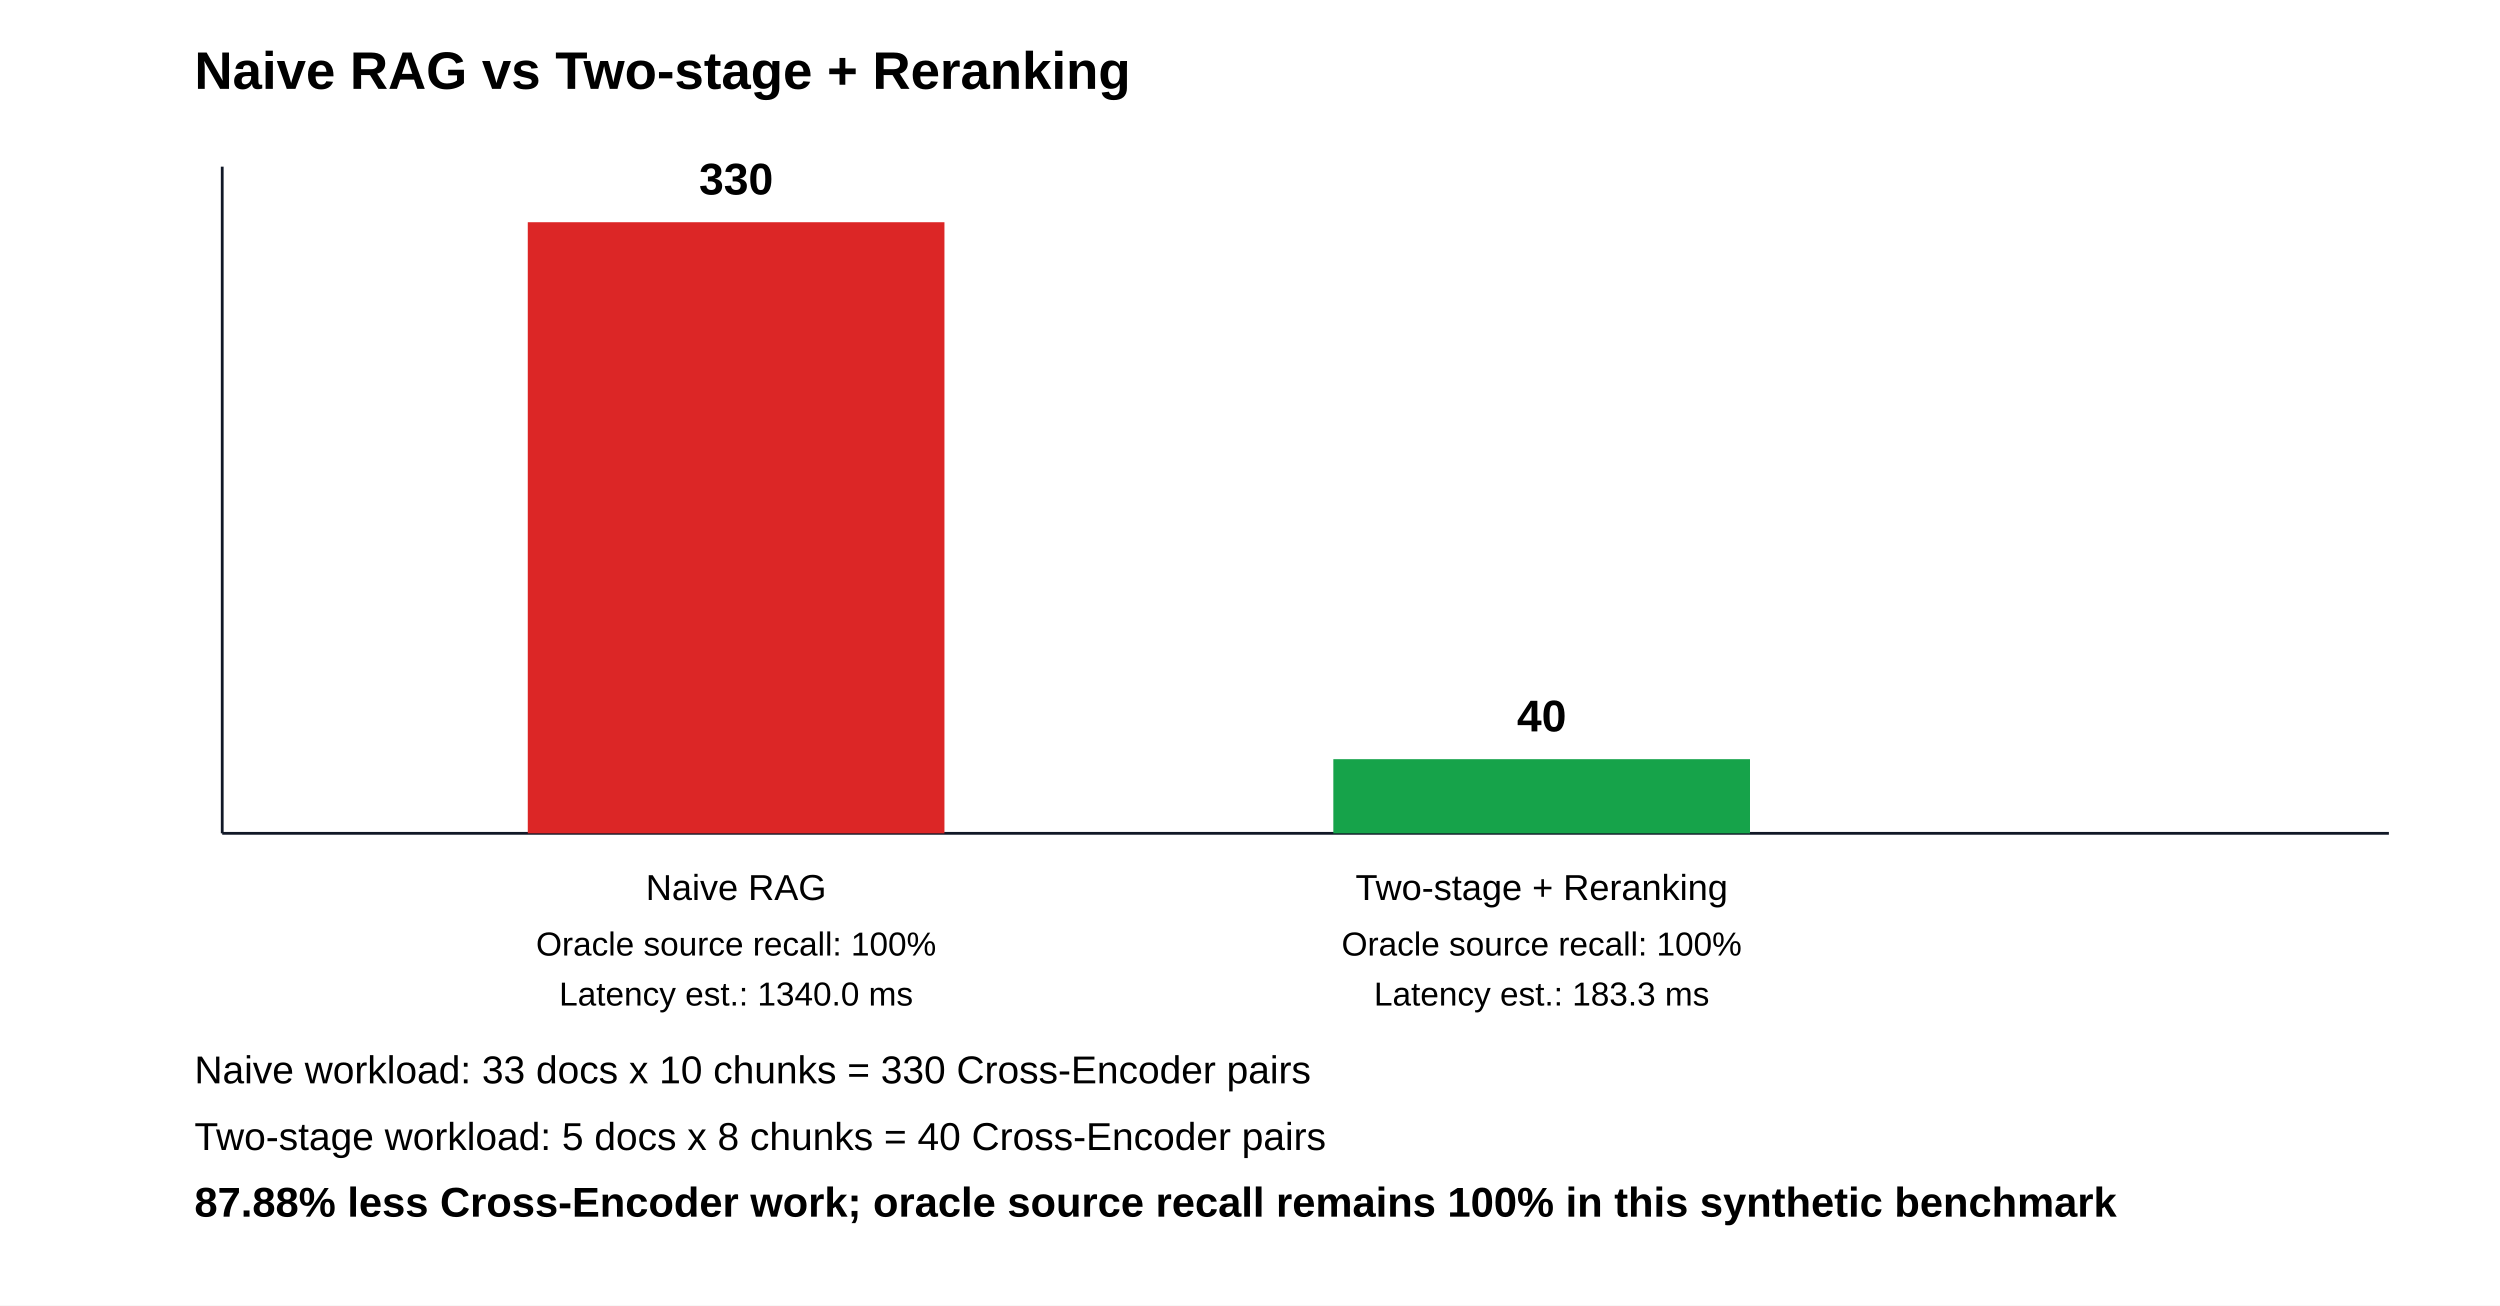
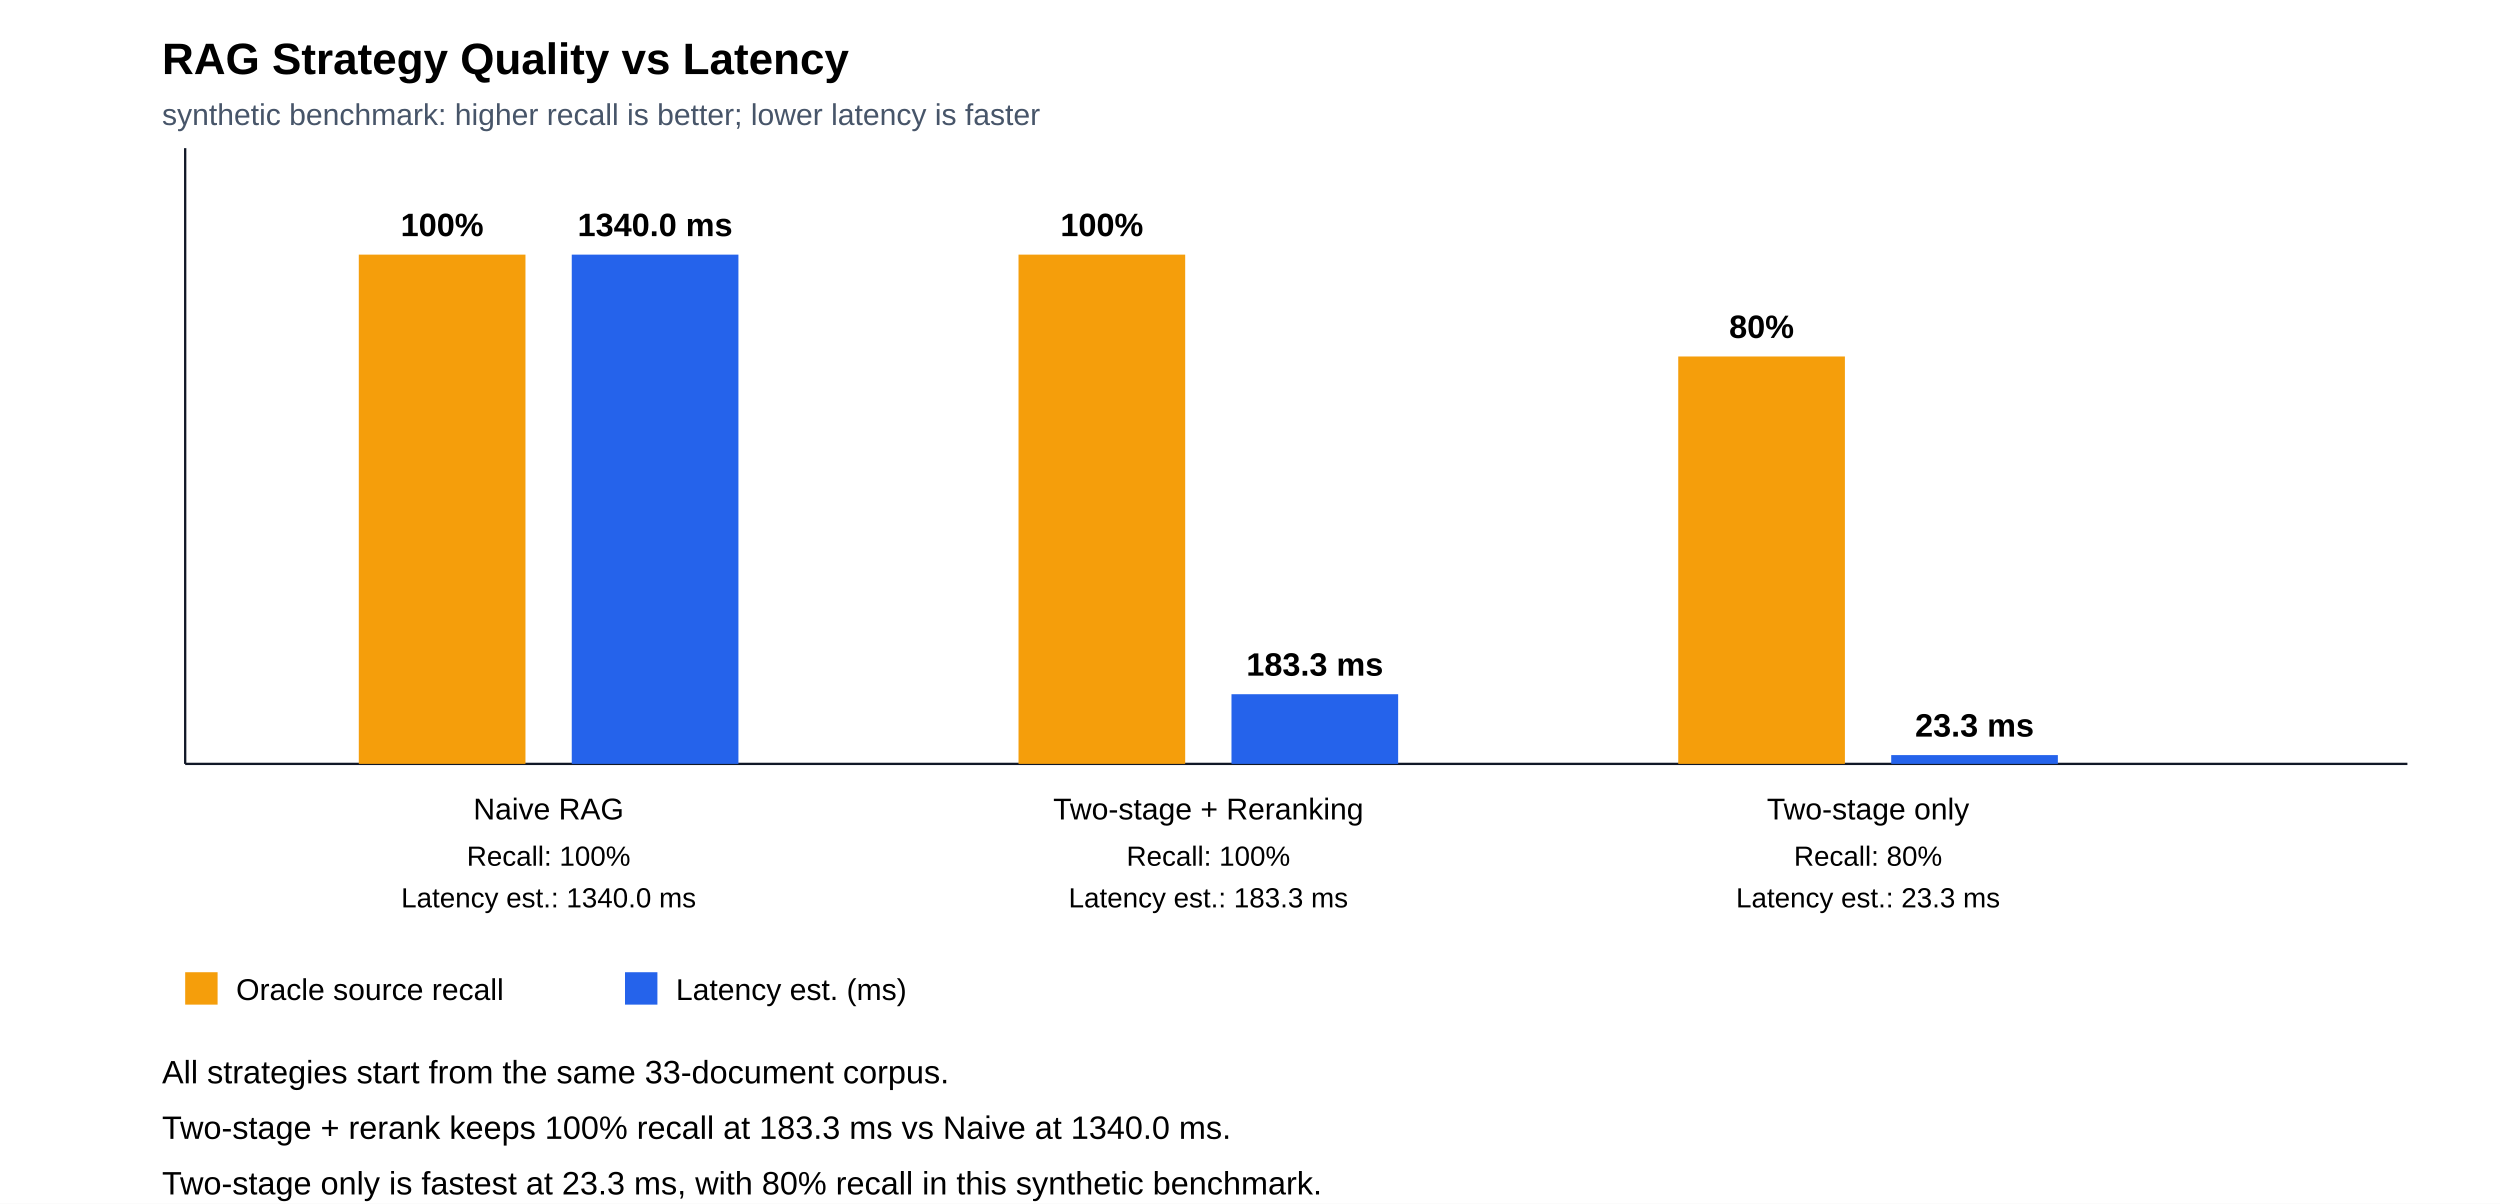
- <svg xmlns="http://www.w3.org/2000/svg" width="900" height="470" viewBox="0 0 900 470">
+ <svg xmlns="http://www.w3.org/2000/svg" width="1080" height="520" viewBox="0 0 1080 520">
  <rect width="100%" height="100%" fill="white" />
-   <text x="70" y="32" font-family="Arial" font-size="19" font-weight="700">Naive RAG vs Two-stage + Reranking</text>
-   <line x1="80" y1="300" x2="860" y2="300" stroke="#111827" />
-   <line x1="80" y1="60" x2="80" y2="300" stroke="#111827" />
-   <rect x="190" y="80.0" width="150" height="220.0" fill="#dc2626" />
-   <text x="265" y="324" text-anchor="middle" font-family="Arial" font-size="13">Naive RAG</text>
-   <text x="265" y="70.0" text-anchor="middle" font-family="Arial" font-size="16" font-weight="700">330</text>
-   <text x="265" y="344" text-anchor="middle" font-family="Arial" font-size="12">Oracle source recall: 100%</text>
-   <text x="265" y="362" text-anchor="middle" font-family="Arial" font-size="12">Latency est.: 1340.0 ms</text>
-   <rect x="480" y="273.3" width="150" height="26.7" fill="#16a34a" />
-   <text x="555" y="324" text-anchor="middle" font-family="Arial" font-size="13">Two-stage + Reranking</text>
-   <text x="555" y="263.3" text-anchor="middle" font-family="Arial" font-size="16" font-weight="700">40</text>
-   <text x="555" y="344" text-anchor="middle" font-family="Arial" font-size="12">Oracle source recall: 100%</text>
-   <text x="555" y="362" text-anchor="middle" font-family="Arial" font-size="12">Latency est.: 183.3 ms</text>
-   <text x="70" y="390" font-family="Arial" font-size="14">Naive workload: 33 docs x 10 chunks = 330 Cross-Encoder pairs</text>
-   <text x="70" y="414" font-family="Arial" font-size="14">Two-stage workload: 5 docs x 8 chunks = 40 Cross-Encoder pairs</text>
-   <text x="70" y="438" font-family="Arial" font-size="15" font-weight="700">87.88% less Cross-Encoder work; oracle source recall remains 100% in this synthetic benchmark</text>
+   <text x="70" y="32" font-family="Arial" font-size="19" font-weight="700">RAG Strategy Quality vs Latency</text>
+   <text x="70" y="54" font-family="Arial" font-size="13" fill="#475569">synthetic benchmark: higher recall is better; lower latency is faster</text>
+   <line x1="80" y1="330" x2="1040" y2="330" stroke="#111827" />
+   <line x1="80" y1="64" x2="80" y2="330" stroke="#111827" />
+   <rect x="155" y="110.0" width="72" height="220.0" fill="#f59e0b" />
+   <text x="191" y="102.0" text-anchor="middle" font-family="Arial" font-size="14" font-weight="700">100%</text>
+   <rect x="247" y="110.0" width="72" height="220.0" fill="#2563eb" />
+   <text x="283" y="102.0" text-anchor="middle" font-family="Arial" font-size="14" font-weight="700">1340.0 ms</text>
+   <text x="237" y="354" text-anchor="middle" font-family="Arial" font-size="13">Naive RAG</text>
+   <text x="237" y="374" text-anchor="middle" font-family="Arial" font-size="12">Recall: 100%</text>
+   <text x="237" y="392" text-anchor="middle" font-family="Arial" font-size="12">Latency est.: 1340.0 ms</text>
+   <rect x="440" y="110.0" width="72" height="220.0" fill="#f59e0b" />
+   <text x="476" y="102.0" text-anchor="middle" font-family="Arial" font-size="14" font-weight="700">100%</text>
+   <rect x="532" y="299.9" width="72" height="30.1" fill="#2563eb" />
+   <text x="568" y="291.9" text-anchor="middle" font-family="Arial" font-size="14" font-weight="700">183.3 ms</text>
+   <text x="522" y="354" text-anchor="middle" font-family="Arial" font-size="13">Two-stage + Reranking</text>
+   <text x="522" y="374" text-anchor="middle" font-family="Arial" font-size="12">Recall: 100%</text>
+   <text x="522" y="392" text-anchor="middle" font-family="Arial" font-size="12">Latency est.: 183.3 ms</text>
+   <rect x="725" y="154.0" width="72" height="176.0" fill="#f59e0b" />
+   <text x="761" y="146.0" text-anchor="middle" font-family="Arial" font-size="14" font-weight="700">80%</text>
+   <rect x="817" y="326.2" width="72" height="3.8" fill="#2563eb" />
+   <text x="853" y="318.2" text-anchor="middle" font-family="Arial" font-size="14" font-weight="700">23.3 ms</text>
+   <text x="807" y="354" text-anchor="middle" font-family="Arial" font-size="13">Two-stage only</text>
+   <text x="807" y="374" text-anchor="middle" font-family="Arial" font-size="12">Recall: 80%</text>
+   <text x="807" y="392" text-anchor="middle" font-family="Arial" font-size="12">Latency est.: 23.3 ms</text>
+   <rect x="80" y="420" width="14" height="14" fill="#f59e0b" />
+   <text x="102" y="432" font-family="Arial" font-size="13">Oracle source recall</text>
+   <rect x="270" y="420" width="14" height="14" fill="#2563eb" />
+   <text x="292" y="432" font-family="Arial" font-size="13">Latency est. (ms)</text>
+   <text x="70" y="468" font-family="Arial" font-size="14">All strategies start from the same 33-document corpus.</text>
+   <text x="70" y="492" font-family="Arial" font-size="14">Two-stage + rerank keeps 100% recall at 183.3 ms vs Naive at 1340.0 ms.</text>
+   <text x="70" y="516" font-family="Arial" font-size="14">Two-stage only is fastest at 23.3 ms, with 80% recall in this synthetic benchmark.</text>
</svg>
